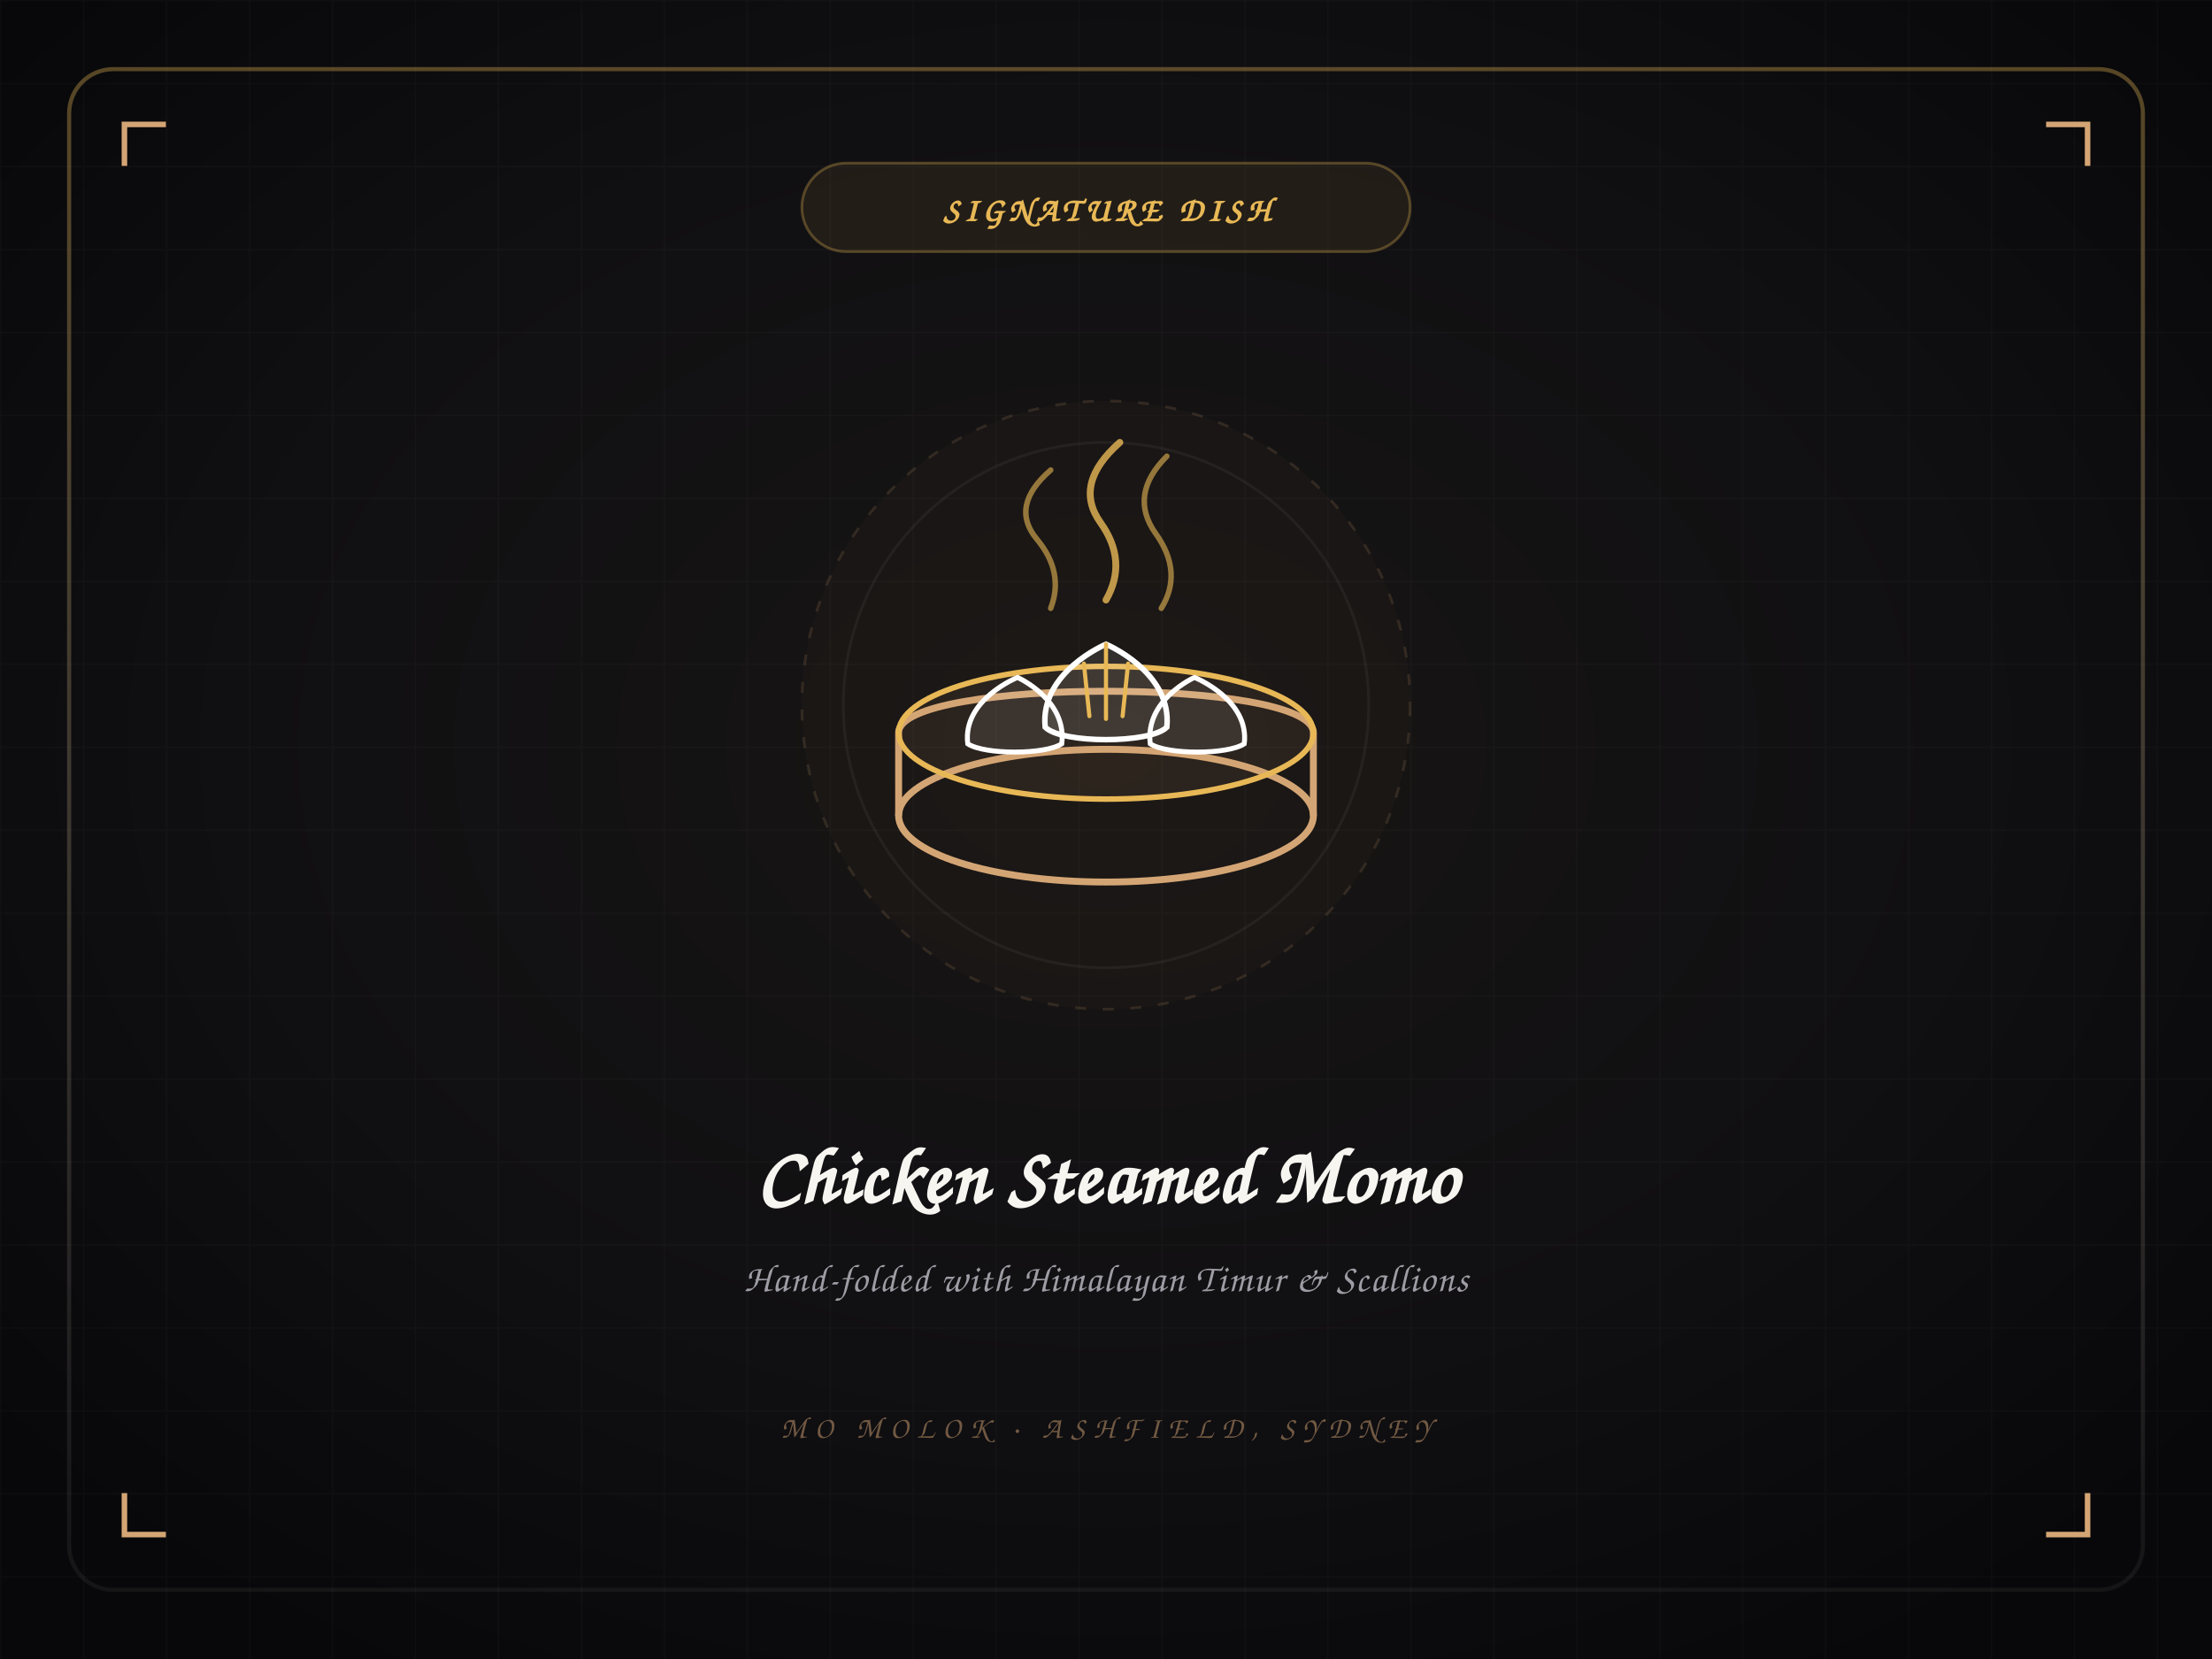
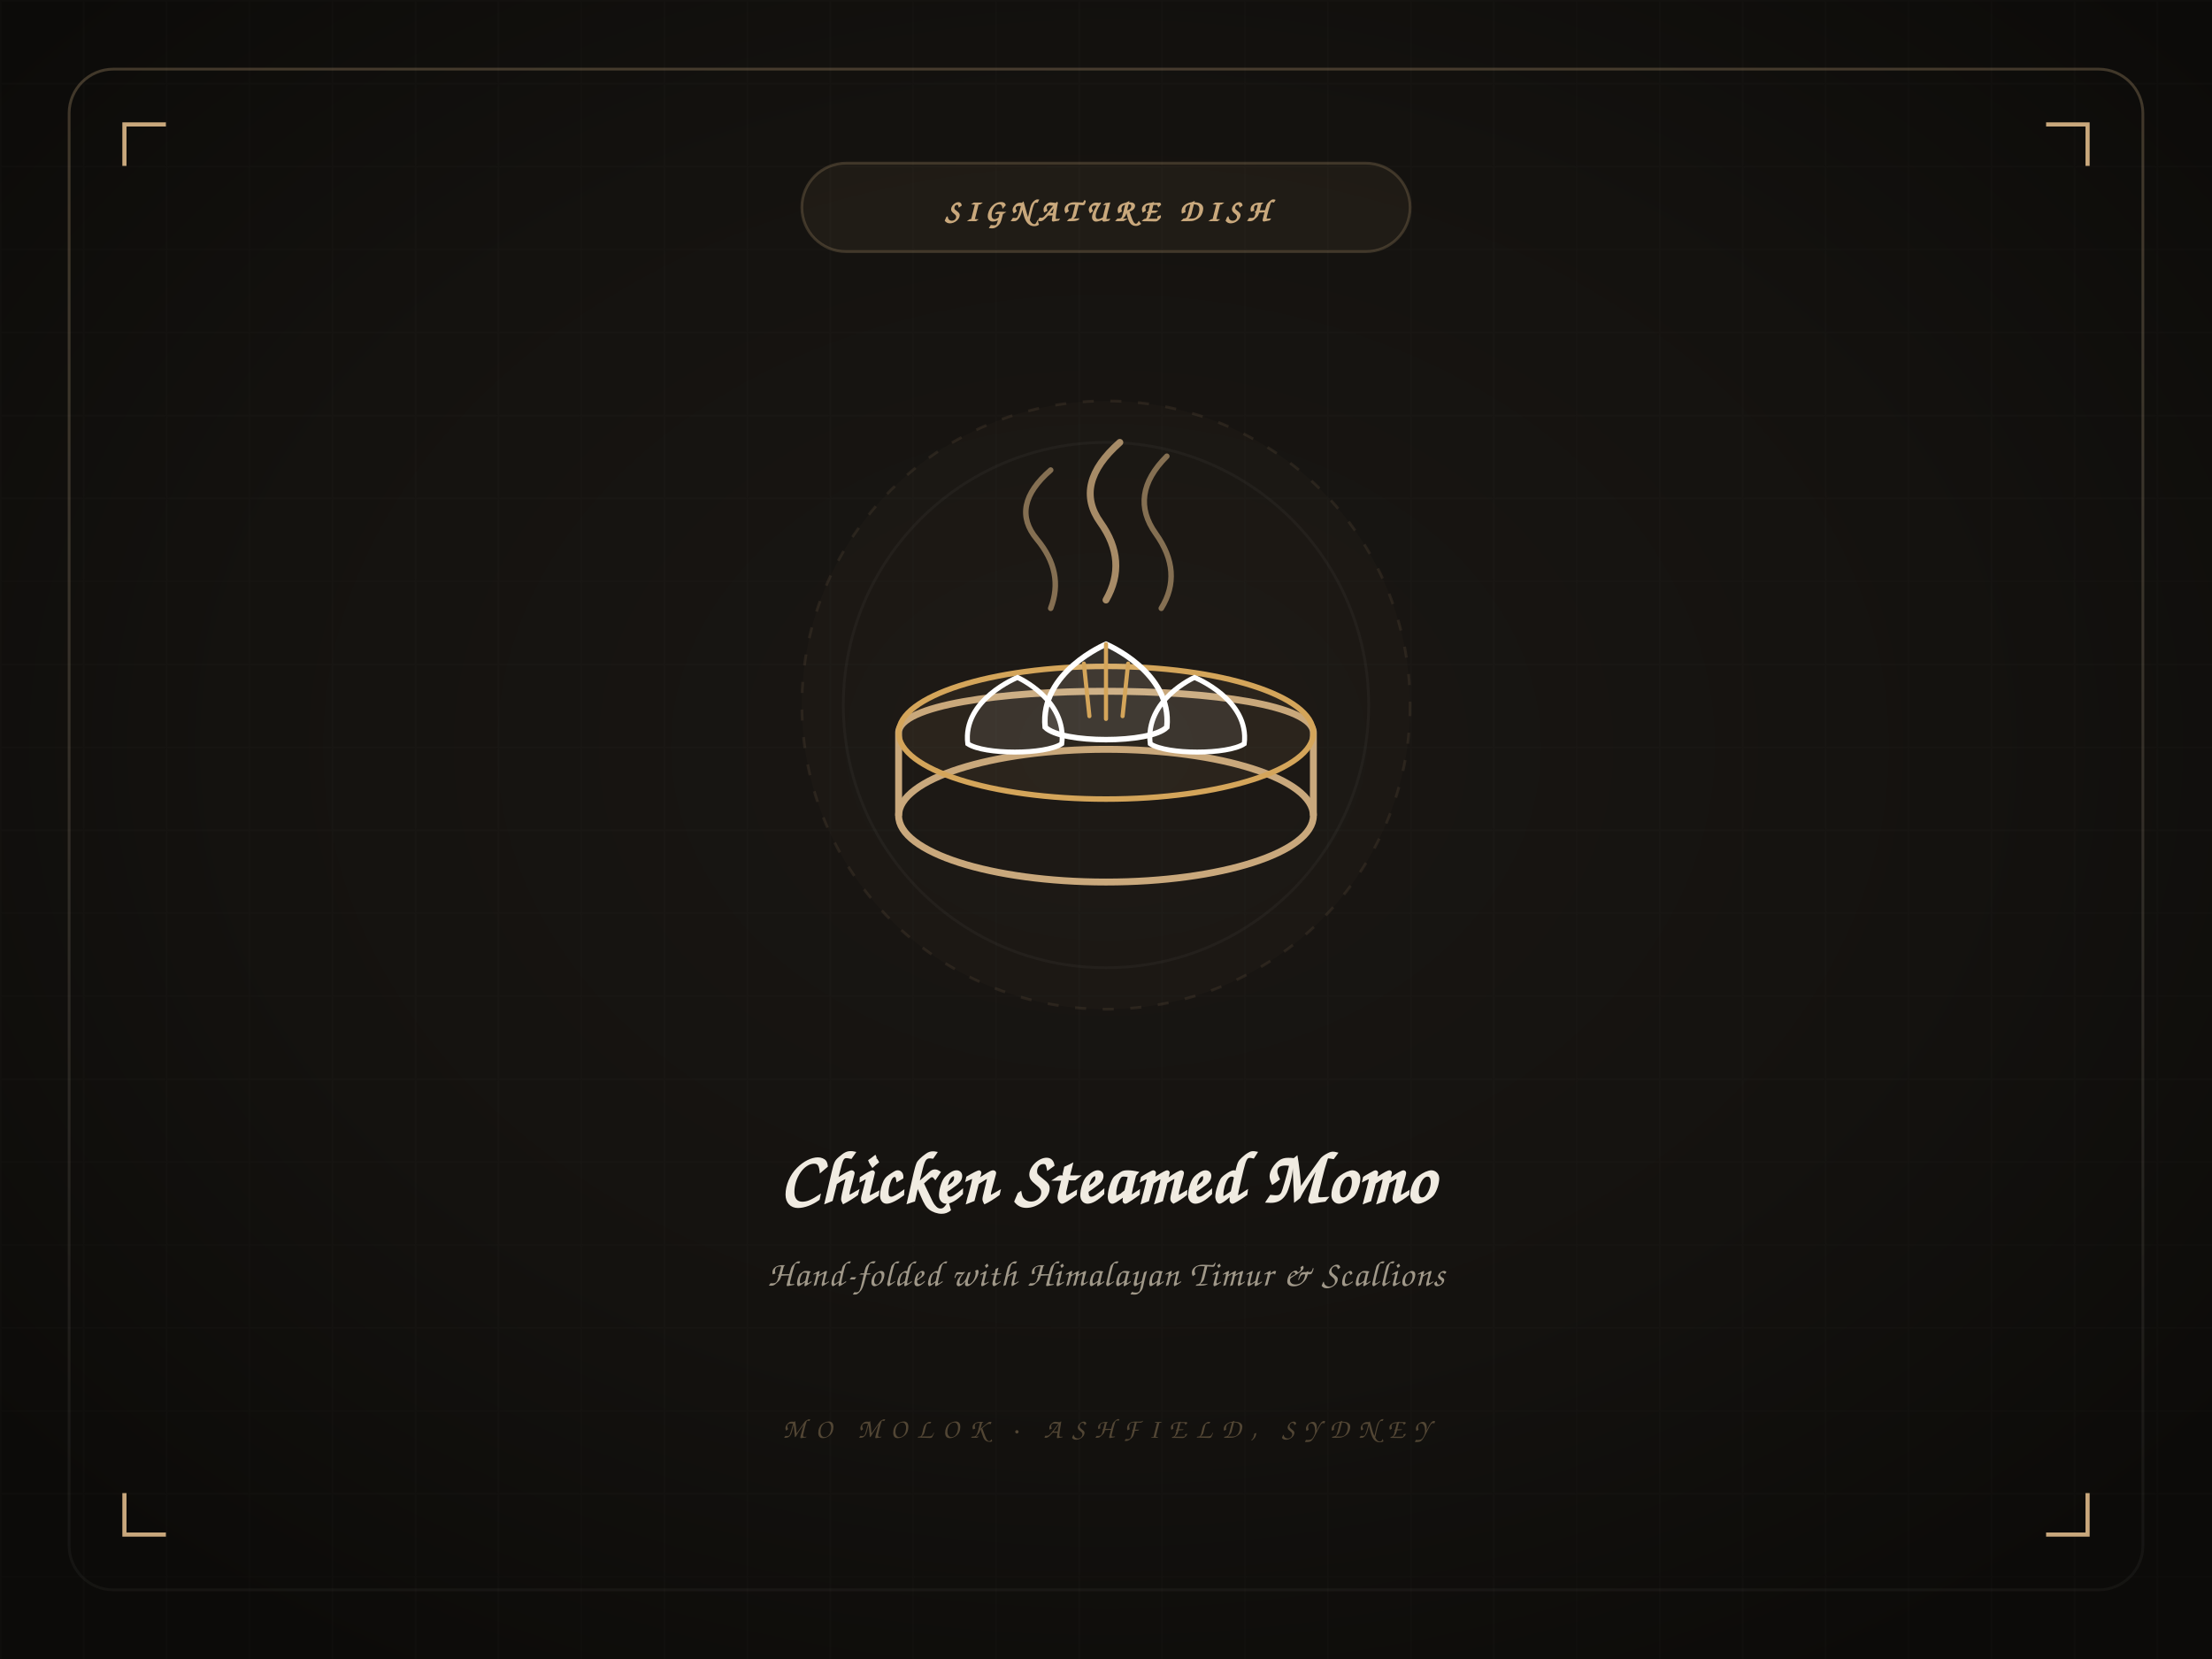
<svg xmlns="http://www.w3.org/2000/svg" viewBox="0 0 800 600" width="100%" height="100%">
  <defs>
    <radialGradient id="bgGlow" cx="50%" cy="45%" r="65%">
-       <stop offset="0%" stop-color="#181614" />
-       <stop offset="60%" stop-color="#100F12" />
-       <stop offset="100%" stop-color="#08080A" />
+       <stop offset="0%" stop-color="#1A1714" />
+       <stop offset="60%" stop-color="#14120F" />
+       <stop offset="100%" stop-color="#0C0B09" />
    </radialGradient>
    <linearGradient id="subtleBorder" x1="0%" y1="0%" x2="0%" y2="100%">
-       <stop offset="0%" stop-color="rgba(232, 184, 86, 0.35)" />
-       <stop offset="100%" stop-color="rgba(255, 255, 255, 0.05)" />
+       <stop offset="0%" stop-color="rgba(201, 168, 124, 0.28)" />
+       <stop offset="100%" stop-color="rgba(240, 235, 225, 0.04)" />
    </linearGradient>
    <pattern id="gridPattern" width="30" height="30" patternUnits="userSpaceOnUse">
-       <path d="M 30 0 L 0 0 0 30" fill="none" stroke="rgba(255, 255, 255, 0.02)" stroke-width="1" />
+       <path d="M 30 0 L 0 0 0 30" fill="none" stroke="rgba(240, 235, 225, 0.015)" stroke-width="1" />
    </pattern>
  </defs>
  <rect width="800" height="600" fill="url(#bgGlow)" />
  <rect width="800" height="600" fill="url(#gridPattern)" />
-   <rect x="25" y="25" width="750" height="550" rx="16" fill="none" stroke="url(#subtleBorder)" stroke-width="1.5" />
-   <path d="M 45 60 L 45 45 L 60 45" fill="none" stroke="#D4A574" stroke-width="2" />
-   <path d="M 755 60 L 755 45 L 740 45" fill="none" stroke="#D4A574" stroke-width="2" />
-   <path d="M 45 540 L 45 555 L 60 555" fill="none" stroke="#D4A574" stroke-width="2" />
-   <path d="M 755 540 L 755 555 L 740 555" fill="none" stroke="#D4A574" stroke-width="2" />
+   <rect x="25" y="25" width="750" height="550" rx="16" fill="none" stroke="url(#subtleBorder)" stroke-width="1" />
+   <path d="M 45 60 L 45 45 L 60 45" fill="none" stroke="#C9A87C" stroke-width="1.5" />
+   <path d="M 755 60 L 755 45 L 740 45" fill="none" stroke="#C9A87C" stroke-width="1.5" />
+   <path d="M 45 540 L 45 555 L 60 555" fill="none" stroke="#C9A87C" stroke-width="1.5" />
+   <path d="M 755 540 L 755 555 L 740 555" fill="none" stroke="#C9A87C" stroke-width="1.5" />
  <g transform="translate(400, 75)">
-     <rect x="-110" y="-16" width="220" height="32" rx="16" fill="rgba(232, 184, 86, 0.08)" stroke="rgba(232, 184, 86, 0.3)" stroke-width="1" />
-     <text x="0" y="5" text-anchor="middle" font-family="'Comic Relief', 'Comic Neue', cursive, sans-serif" font-size="12" font-weight="700" letter-spacing="2" fill="#E8B856">SIGNATURE DISH</text>
+     <rect x="-110" y="-16" width="220" height="32" rx="16" fill="rgba(201, 168, 124, 0.06)" stroke="rgba(201, 168, 124, 0.22)" stroke-width="1" />
+     <text x="0" y="5" text-anchor="middle" font-family="'Comic Relief', 'Comic Neue', cursive, sans-serif" font-size="11" font-weight="700" letter-spacing="2.5" fill="#C9A87C">SIGNATURE DISH</text>
  </g>
  <g transform="translate(400, 255)">
-     <circle cx="0" cy="0" r="110" fill="rgba(212, 165, 116, 0.03)" stroke="rgba(212, 165, 116, 0.15)" stroke-width="1" stroke-dasharray="4 6" />
-     <circle cx="0" cy="0" r="95" fill="none" stroke="rgba(255, 255, 255, 0.05)" stroke-width="1" />
-     <ellipse cx="0" cy="40" rx="75" ry="24" fill="none" stroke="#D4A574" stroke-width="2.5" />
-     <path d="M -75 40 L -75 10 C -75 -10, 75 -10, 75 10 L 75 40" fill="none" stroke="#D4A574" stroke-width="2.5" />
-     <ellipse cx="0" cy="10" rx="75" ry="24" fill="rgba(212, 165, 116, 0.08)" stroke="#E8B856" stroke-width="2" />
+     <circle cx="0" cy="0" r="110" fill="rgba(201, 168, 124, 0.02)" stroke="rgba(201, 168, 124, 0.10)" stroke-width="1" stroke-dasharray="4 6" />
+     <circle cx="0" cy="0" r="95" fill="none" stroke="rgba(240, 235, 225, 0.04)" stroke-width="1" />
+     <ellipse cx="0" cy="40" rx="75" ry="24" fill="none" stroke="#C9A87C" stroke-width="2.5" />
+     <path d="M -75 40 L -75 10 C -75 -10, 75 -10, 75 10 L 75 40" fill="none" stroke="#C9A87C" stroke-width="2.5" />
+     <ellipse cx="0" cy="10" rx="75" ry="24" fill="rgba(201, 168, 124, 0.08)" stroke="#D4A55A" stroke-width="2" />
    <path d="M -22 8 C -24 -12, 0 -22, 0 -22 C 0 -22, 24 -12, 22 8 C 16 14, -16 14, -22 8 Z" fill="rgba(255, 255, 255, 0.1)" stroke="#FFFFFF" stroke-width="2" />
-     <path d="M 0 -22 L 0 5 M -8 -15 L -6 4 M 8 -15 L 6 4" stroke="#E8B856" stroke-width="1.5" stroke-linecap="round" />
+     <path d="M 0 -22 L 0 5 M -8 -15 L -6 4 M 8 -15 L 6 4" stroke="#D4A55A" stroke-width="1.5" stroke-linecap="round" />
    <path d="M -50 14 C -52 -2, -32 -10, -32 -10 C -32 -10, -14 -2, -16 14 C -22 18, -44 18, -50 14 Z" fill="rgba(255, 255, 255, 0.08)" stroke="#FFFFFF" stroke-width="1.8" />
    <path d="M 16 14 C 14 -2, 32 -10, 32 -10 C 32 -10, 52 -2, 50 14 C 44 18, 22 18, 16 14 Z" fill="rgba(255, 255, 255, 0.08)" stroke="#FFFFFF" stroke-width="1.8" />
-     <path d="M -20 -35 Q -15 -48, -25 -60 Q -35 -72, -20 -85" fill="none" stroke="rgba(232, 184, 86, 0.6)" stroke-width="2" stroke-linecap="round" />
-     <path d="M 0 -38 Q 8 -52, -2 -66 Q -12 -80, 5 -95" fill="none" stroke="rgba(232, 184, 86, 0.8)" stroke-width="2.5" stroke-linecap="round" />
-     <path d="M 20 -35 Q 28 -48, 18 -62 Q 8 -76, 22 -90" fill="none" stroke="rgba(232, 184, 86, 0.6)" stroke-width="2" stroke-linecap="round" />
+     <path d="M -20 -35 Q -15 -48, -25 -60 Q -35 -72, -20 -85" fill="none" stroke="rgba(201, 168, 124, 0.6)" stroke-width="2" stroke-linecap="round" />
+     <path d="M 0 -38 Q 8 -52, -2 -66 Q -12 -80, 5 -95" fill="none" stroke="rgba(201, 168, 124, 0.8)" stroke-width="2.5" stroke-linecap="round" />
+     <path d="M 20 -35 Q 28 -48, 18 -62 Q 8 -76, 22 -90" fill="none" stroke="rgba(201, 168, 124, 0.6)" stroke-width="2" stroke-linecap="round" />
  </g>
  <g transform="translate(400, 435)">
-     <text x="0" y="0" text-anchor="middle" font-family="'Comic Relief', 'Comic Neue', cursive, sans-serif" font-size="28" font-weight="700" fill="#F7F5F0" letter-spacing="1">Chicken Steamed Momo</text>
-     <text x="0" y="32" text-anchor="middle" font-family="'Comic Relief', 'Comic Neue', cursive, sans-serif" font-size="14" font-weight="400" fill="#9E9CA4" letter-spacing="0.5">Hand-folded with Himalayan Timur &amp; Scallions</text>
+     <text x="0" y="0" text-anchor="middle" font-family="'Comic Relief', 'Comic Neue', cursive, sans-serif" font-size="26" font-weight="700" fill="#F0EBE1" letter-spacing="1">Chicken Steamed Momo</text>
+     <text x="0" y="30" text-anchor="middle" font-family="'Comic Relief', 'Comic Neue', cursive, sans-serif" font-size="13" font-weight="400" fill="#A09889" letter-spacing="0.5">Hand-folded with Himalayan Timur &amp; Scallions</text>
  </g>
  <g transform="translate(400, 520)">
-     <text x="0" y="0" text-anchor="middle" font-family="'Comic Relief', 'Comic Neue', cursive, sans-serif" font-size="11" font-weight="600" fill="rgba(212, 165, 116, 0.5)" letter-spacing="3">MO MOLOK · ASHFIELD, SYDNEY</text>
+     <text x="0" y="0" text-anchor="middle" font-family="'Comic Relief', 'Comic Neue', cursive, sans-serif" font-size="10" font-weight="600" fill="rgba(201, 168, 124, 0.35)" letter-spacing="3.5">MO MOLOK · ASHFIELD, SYDNEY</text>
  </g>
</svg>
